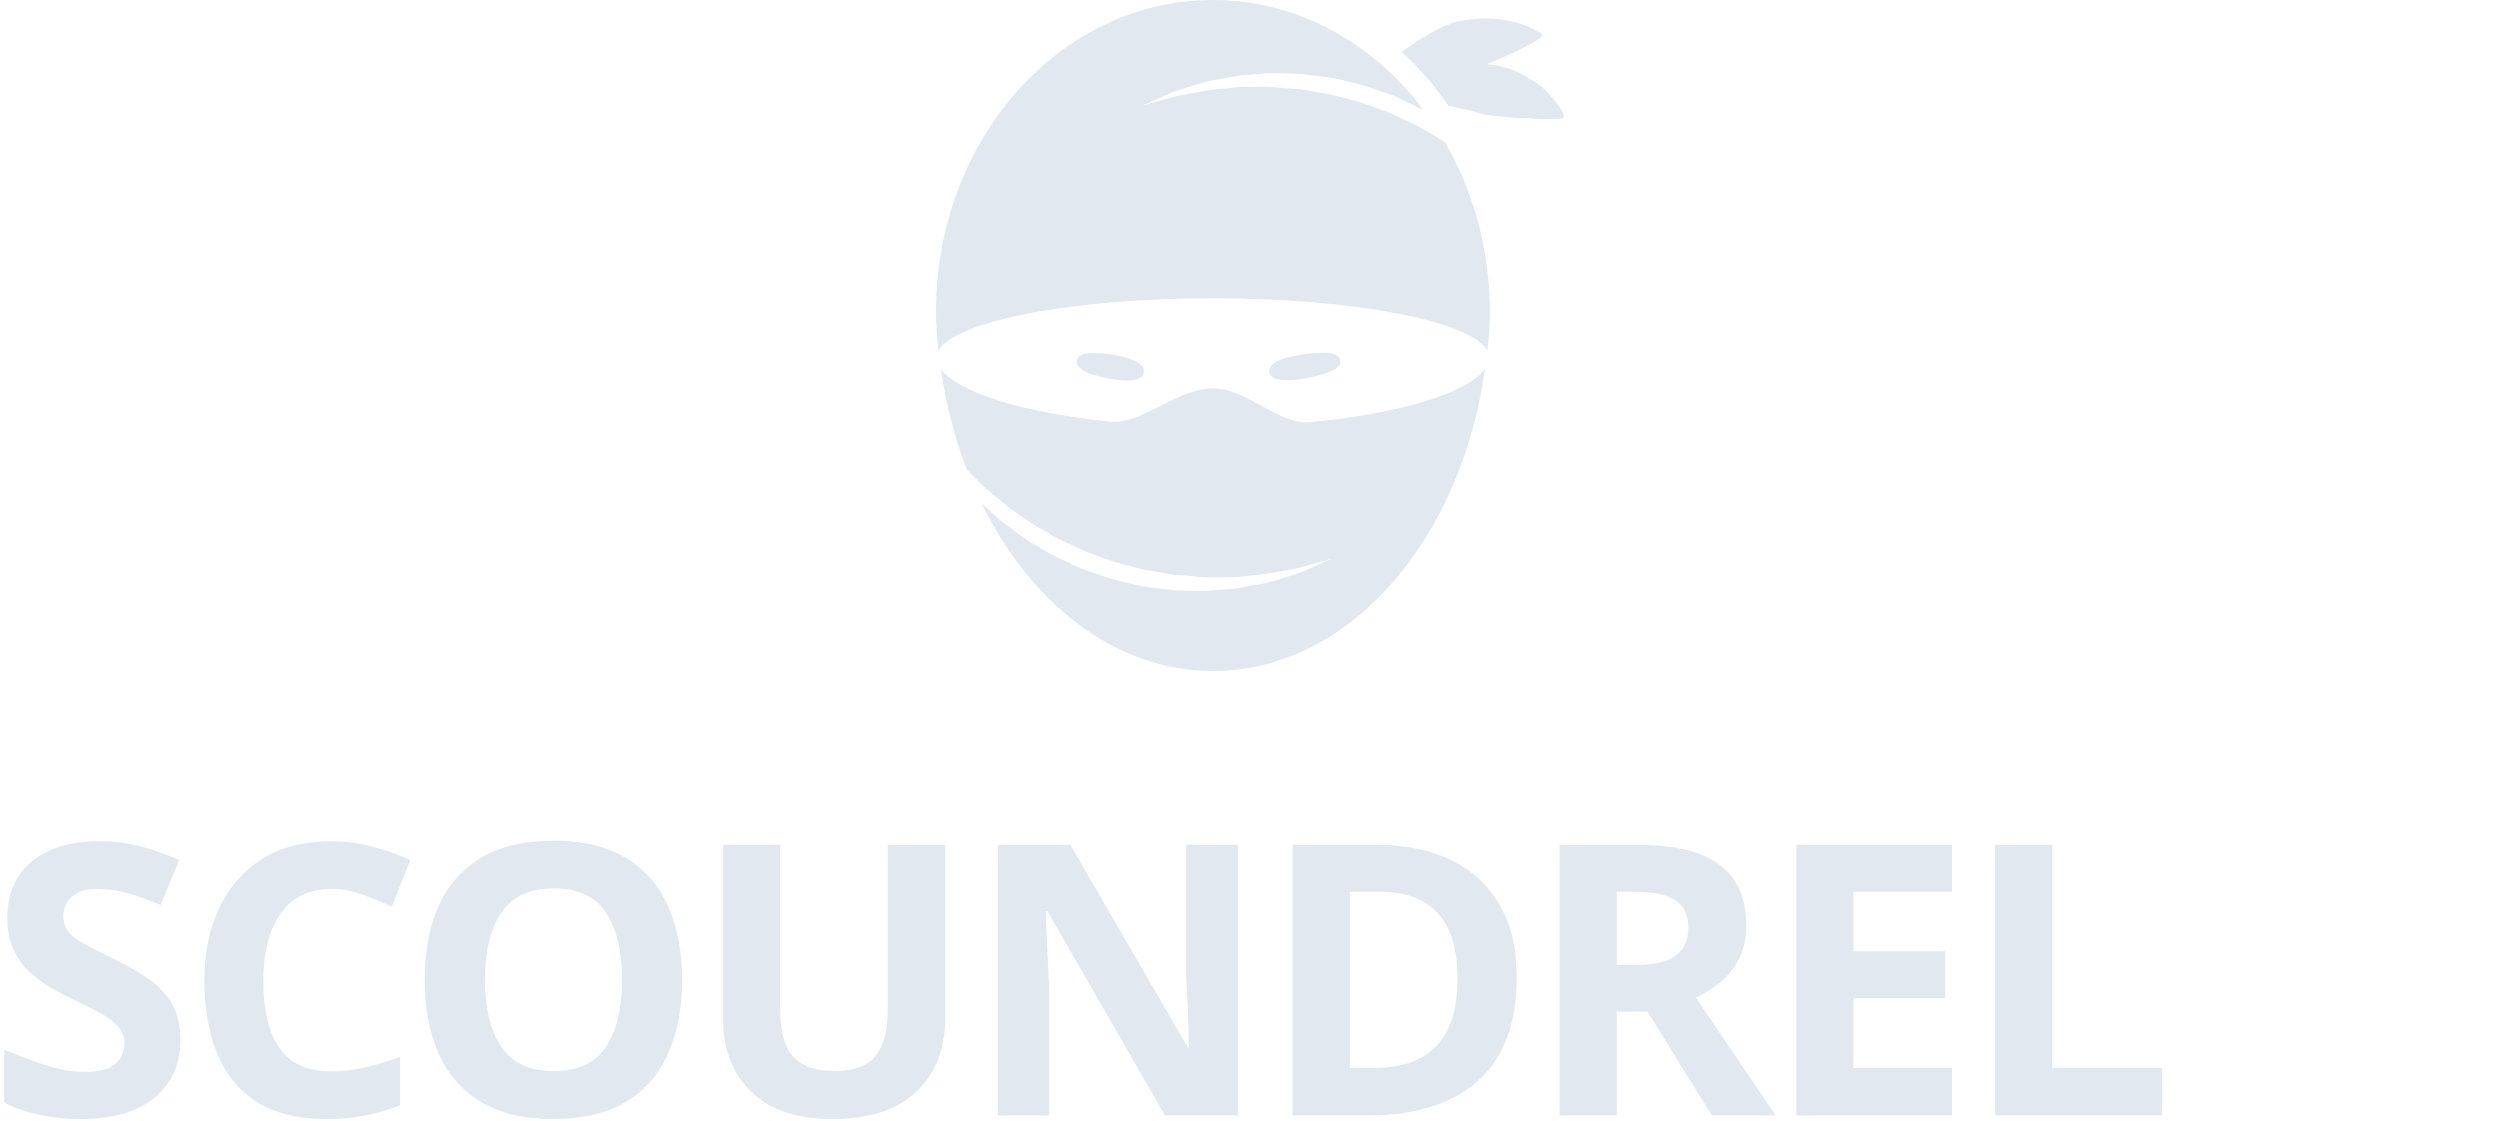
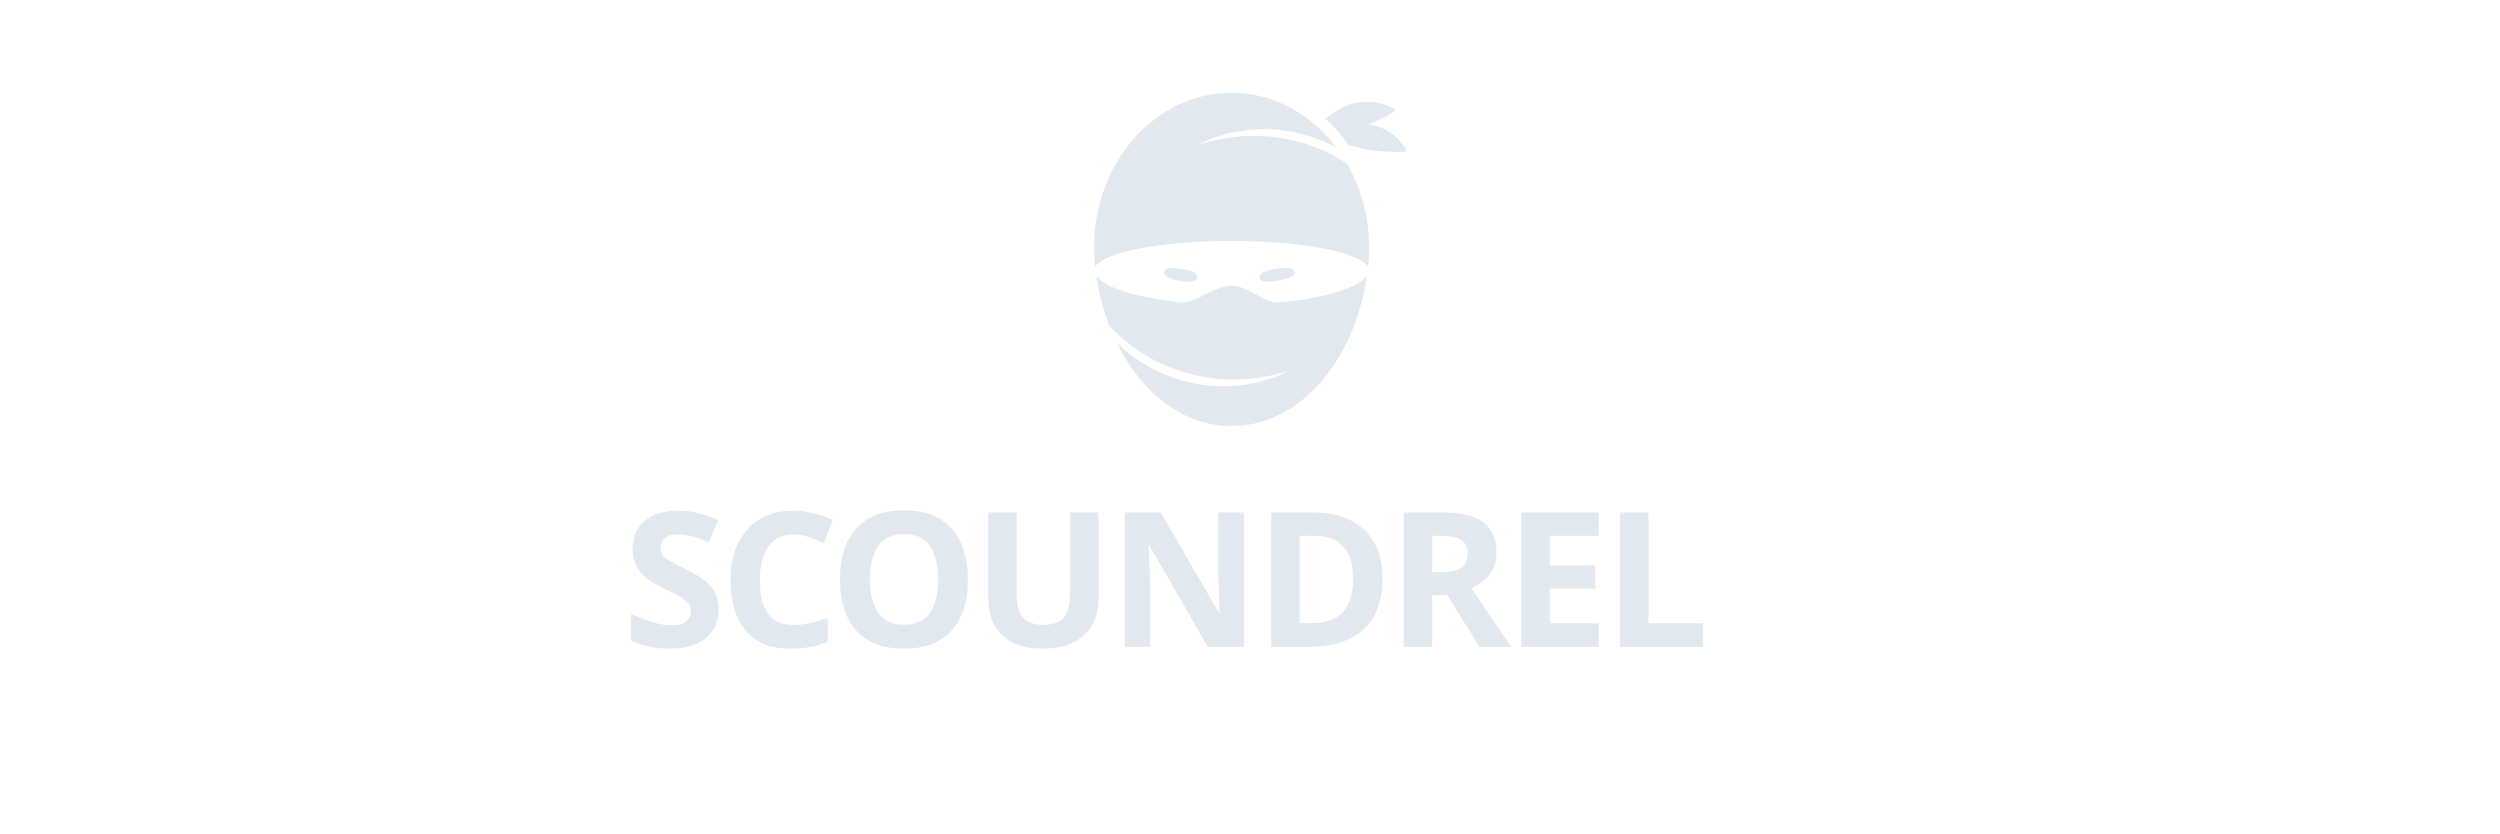
- <svg xmlns="http://www.w3.org/2000/svg" width="149.027mm" height="66.775mm" viewBox="0 0 149.027 66.775" version="1.1" id="svg1" xml:space="preserve">
+ <svg xmlns="http://www.w3.org/2000/svg" width="300mm" height="100mm" viewBox="0 0 300 100" version="1.1" id="svg1" xml:space="preserve">
  <defs id="defs1" />
+   <rect style="display:none;fill:#059669;stroke:#059669;stroke-width:0" id="rect1" width="300" height="100" x="1.1293076e-06" y="1.0988268e-05" />
  <style type="text/css" id="style1">

	.st0{fill:#000000;}

</style>
-   <text xml:space="preserve" style="font-style:normal;font-variant:normal;font-weight:bold;font-stretch:normal;font-size:22.578px;font-family:'Arial Black';-inkscape-font-specification:'Arial Black,  Bold';letter-spacing:-0.794px;fill:#e2e8f0;stroke:none;stroke-width:1.5;stroke-dasharray:none" x="-0.783" y="66.488" id="text7">
-     <tspan id="tspan7" style="font-style:normal;font-variant:normal;font-weight:bold;font-stretch:normal;font-size:22.578px;font-family:'Arial Black';-inkscape-font-specification:'Arial Black,  Bold';letter-spacing:-0.794px;fill:#e2e8f0;stroke:none;stroke-width:1.5" x="-0.783" y="66.488">SCOUNDREL</tspan>
+   <text xml:space="preserve" style="font-style:normal;font-variant:normal;font-weight:bold;font-stretch:normal;font-size:22.578px;font-family:'Arial Black';-inkscape-font-specification:'Arial Black,  Bold';letter-spacing:-0.794px;fill:#e2e8f0;stroke:none;stroke-width:1.5;stroke-dasharray:none" x="74.704" y="77.62" id="text7">
+     <tspan id="tspan7" style="font-style:normal;font-variant:normal;font-weight:bold;font-stretch:normal;font-size:22.578px;font-family:'Arial Black';-inkscape-font-specification:'Arial Black,  Bold';letter-spacing:-0.794px;fill:#e2e8f0;stroke:none;stroke-width:1.5" x="74.704" y="77.62">SCOUNDREL</tspan>
  </text>
  <style type="text/css" id="style1-8">

	.st0{fill:#000000;}

</style>
  <style type="text/css" id="style1-5">

	.st0{fill:#000000;}

</style>
-   <g id="g6" transform="matrix(1.044141,0,0,1.044141,54.51316,-1.4390543e-5)" style="fill:#e2e8f0">
+   <style type="text/css" id="style1-3">
+ 
+ 	.st0{fill:#000000;}
+ 
+ </style>
+   <style type="text/css" id="style1-0">
+ 
+ 	.st0{fill:#000000;}
+ 
+ </style>
+   <style type="text/css" id="style1-1">
+ 
+ 	.st0{fill:#000000;}
+ 
+ </style>
+   <g id="g6" transform="matrix(1.044141,0,0,1.044141,129.9998,11.1317)" style="fill:#e2e8f0">
    <g id="g5" style="fill:#e2e8f0">
-       <path style="fill:#e2e8f0" d="m 22.539,24.107 c -1.712,0.163 -3.564,-1.934 -5.5,-1.934 -2.071,0 -4.048,2.083 -5.859,1.897 -4.958,-0.507 -8.674,-1.639 -9.671,-3.014 0.284,2.044 0.798,3.977 1.487,5.768 0.177,0.178 0.353,0.353 0.537,0.536 0.514,0.569 1.192,1.023 1.805,1.58 0.689,0.466 1.367,0.994 2.14,1.4 0.736,0.469 1.559,0.801 2.359,1.174 0.833,0.292 1.653,0.632 2.507,0.812 0.837,0.248 1.69,0.347 2.509,0.496 0.828,0.031 1.63,0.18 2.395,0.135 0.383,-0.004 0.756,-0.006 1.117,-0.01 0.359,-0.037 0.706,-0.076 1.039,-0.111 0.671,-0.053 1.273,-0.176 1.814,-0.278 0.271,-0.05 0.523,-0.099 0.758,-0.142 0.229,-0.066 0.438,-0.127 0.628,-0.183 0.767,-0.212 1.206,-0.333 1.206,-0.333 0,0 -0.415,0.188 -1.143,0.518 -0.184,0.08 -0.388,0.168 -0.609,0.264 -0.23,0.072 -0.479,0.152 -0.745,0.236 -0.532,0.175 -1.136,0.38 -1.821,0.475 -0.341,0.062 -0.695,0.128 -1.062,0.195 -0.373,0.031 -0.758,0.063 -1.154,0.098 -0.794,0.105 -1.636,0.028 -2.508,0.014 -0.86,-0.129 -1.769,-0.177 -2.652,-0.436 C 11.214,33.084 10.344,32.743 9.462,32.44 8.621,32.038 7.76,31.674 6.99,31.17 6.179,30.736 5.495,30.137 4.791,29.625 4.469,29.322 4.143,29.033 3.834,28.742 c 2.821,5.754 7.673,9.567 13.206,9.567 7.74,0 14.169,-7.438 15.53,-17.253 -1.022,1.41 -4.895,2.562 -10.031,3.051 z" id="path1-6" />
+       <path style="fill:#e2e8f0" d="m 22.539,24.107 c -1.712,0.163 -3.564,-1.934 -5.5,-1.934 -2.071,0 -4.048,2.083 -5.859,1.897 -4.958,-0.507 -8.674,-1.639 -9.671,-3.014 0.284,2.044 0.798,3.977 1.487,5.768 0.177,0.178 0.353,0.353 0.537,0.536 0.514,0.569 1.192,1.023 1.805,1.58 0.689,0.466 1.367,0.994 2.14,1.4 0.736,0.469 1.559,0.801 2.359,1.174 0.833,0.292 1.653,0.632 2.507,0.812 0.837,0.248 1.69,0.347 2.509,0.496 0.828,0.031 1.63,0.18 2.395,0.135 0.383,-0.004 0.756,-0.006 1.117,-0.01 0.359,-0.037 0.706,-0.076 1.039,-0.111 0.671,-0.053 1.273,-0.176 1.814,-0.278 0.271,-0.05 0.523,-0.099 0.758,-0.142 0.229,-0.066 0.438,-0.127 0.628,-0.183 0.767,-0.212 1.206,-0.333 1.206,-0.333 0,0 -0.415,0.188 -1.143,0.518 -0.184,0.08 -0.388,0.168 -0.609,0.264 -0.23,0.072 -0.479,0.152 -0.745,0.236 -0.532,0.175 -1.136,0.38 -1.821,0.475 -0.341,0.062 -0.695,0.128 -1.062,0.195 -0.373,0.031 -0.758,0.063 -1.154,0.098 -0.794,0.105 -1.636,0.028 -2.508,0.014 -0.86,-0.129 -1.769,-0.177 -2.652,-0.436 C 11.214,33.084 10.344,32.743 9.462,32.44 8.621,32.038 7.76,31.674 6.99,31.17 6.179,30.736 5.495,30.137 4.791,29.625 4.469,29.322 4.143,29.033 3.834,28.742 c 2.821,5.754 7.673,9.567 13.206,9.567 7.74,0 14.169,-7.438 15.53,-17.253 -1.022,1.41 -4.895,2.562 -10.031,3.051 z" id="path1-9" />
      <path style="fill:#e2e8f0" d="m 22.396,21.582 c 1.971,-0.377 1.928,-0.82 1.911,-0.989 -0.048,-0.451 -0.689,-0.451 -0.997,-0.451 -0.325,0 -0.712,0.031 -1.12,0.089 -0.353,0.051 -1.528,0.245 -1.835,0.665 -0.076,0.106 -0.107,0.229 -0.088,0.349 0.076,0.461 0.73,0.461 0.977,0.461 0.328,0.001 0.738,-0.044 1.152,-0.124 z" id="path2" />
      <path style="fill:#e2e8f0" d="m 12.126,21.72 c 0.219,0 0.883,0 0.962,-0.461 0.021,-0.119 -0.01,-0.244 -0.086,-0.351 -0.296,-0.414 -1.387,-0.615 -1.714,-0.666 -0.376,-0.06 -0.735,-0.091 -1.039,-0.091 -0.274,0 -0.918,0 -0.979,0.453 -0.057,0.425 0.547,0.761 1.792,1.002 0.384,0.075 0.752,0.114 1.064,0.114 z" id="path3" />
      <path style="fill:#e2e8f0" d="m 37.067,6.538 c 0,0 -0.106,-0.238 -0.369,-0.596 C 36.568,5.76 36.397,5.552 36.185,5.322 35.977,5.081 35.714,4.856 35.401,4.668 35.091,4.466 34.74,4.265 34.356,4.076 33.974,3.878 33.539,3.807 33.089,3.712 32.948,3.691 32.804,3.68 32.659,3.666 32.981,3.542 33.294,3.421 33.581,3.28 33.89,3.148 34.179,3.016 34.438,2.885 34.697,2.742 34.93,2.647 35.124,2.535 35.513,2.326 35.745,2.156 35.745,2.156 L 35.753,2.151 C 35.768,2.14 35.781,2.126 35.792,2.109 35.843,2.033 35.822,1.93 35.745,1.88 c 0,0 -0.231,-0.154 -0.658,-0.335 C 34.874,1.456 34.611,1.344 34.307,1.275 34.003,1.206 33.653,1.128 33.271,1.083 32.89,1.057 32.472,1.039 32.034,1.069 c -0.435,0.048 -0.899,0.1 -1.354,0.257 -0.456,0.153 -0.909,0.366 -1.342,0.64 -0.443,0.243 -0.861,0.561 -1.291,0.828 -0.078,0.058 -0.155,0.116 -0.233,0.173 0.375,0.337 0.733,0.695 1.081,1.069 0.174,0.192 0.345,0.388 0.514,0.588 0.383,0.452 0.74,0.928 1.078,1.423 0.336,0.062 0.672,0.131 0.994,0.206 0.391,0.07 0.752,0.218 1.111,0.294 0.356,0.077 0.726,0.069 1.059,0.117 0.332,0.051 0.659,0.076 0.975,0.082 0.157,0.007 0.314,10e-4 0.465,-0.004 0.145,0.009 0.272,0.04 0.408,0.041 0.262,0.018 0.506,0.027 0.717,0.023 0.42,-0.002 0.703,-0.036 0.703,-0.036 l 0.02,-0.002 C 36.955,6.766 36.97,6.762 36.986,6.755 37.067,6.718 37.104,6.621 37.067,6.538 Z" id="path4" />
      <path style="fill:#e2e8f0" d="M 29.38,7.575 C 28.644,7.106 27.82,6.774 27.021,6.401 26.188,6.109 25.368,5.769 24.513,5.59 23.677,5.342 22.824,5.243 22.005,5.093 21.177,5.062 20.374,4.914 19.609,4.959 c -0.383,0.003 -0.756,0.006 -1.117,0.009 -0.358,0.038 -0.706,0.076 -1.039,0.111 -0.671,0.053 -1.274,0.177 -1.814,0.279 -0.271,0.05 -0.524,0.098 -0.758,0.141 -0.228,0.067 -0.438,0.128 -0.628,0.183 -0.767,0.212 -1.206,0.333 -1.206,0.333 0,0 0.415,-0.188 1.142,-0.517 0.184,-0.079 0.388,-0.167 0.61,-0.263 0.23,-0.073 0.479,-0.153 0.745,-0.237 0.532,-0.174 1.135,-0.379 1.821,-0.474 0.341,-0.063 0.696,-0.128 1.063,-0.195 0.373,-0.032 0.758,-0.064 1.154,-0.098 0.793,-0.105 1.635,-0.028 2.508,-0.013 0.859,0.128 1.769,0.176 2.651,0.435 0.902,0.18 1.772,0.522 2.654,0.824 0.555,0.266 1.108,0.53 1.649,0.813 C 28.857,6.042 28.682,5.783 28.482,5.547 28.313,5.347 28.143,5.151 27.966,4.961 27.62,4.587 27.261,4.23 26.884,3.892 24.182,1.462 20.763,0 17.035,0 8.305,0 1.228,7.969 1.228,17.8 c 0,0.751 0.055,1.486 0.135,2.213 0.973,-1.683 7.612,-2.985 15.675,-2.985 8.063,0 14.703,1.302 15.672,2.983 0.08,-0.727 0.135,-1.462 0.135,-2.213 0,-3.564 -0.941,-6.875 -2.545,-9.656 C 30.004,7.943 29.705,7.745 29.38,7.575 Z" id="path5" />
    </g>
  </g>
</svg>
